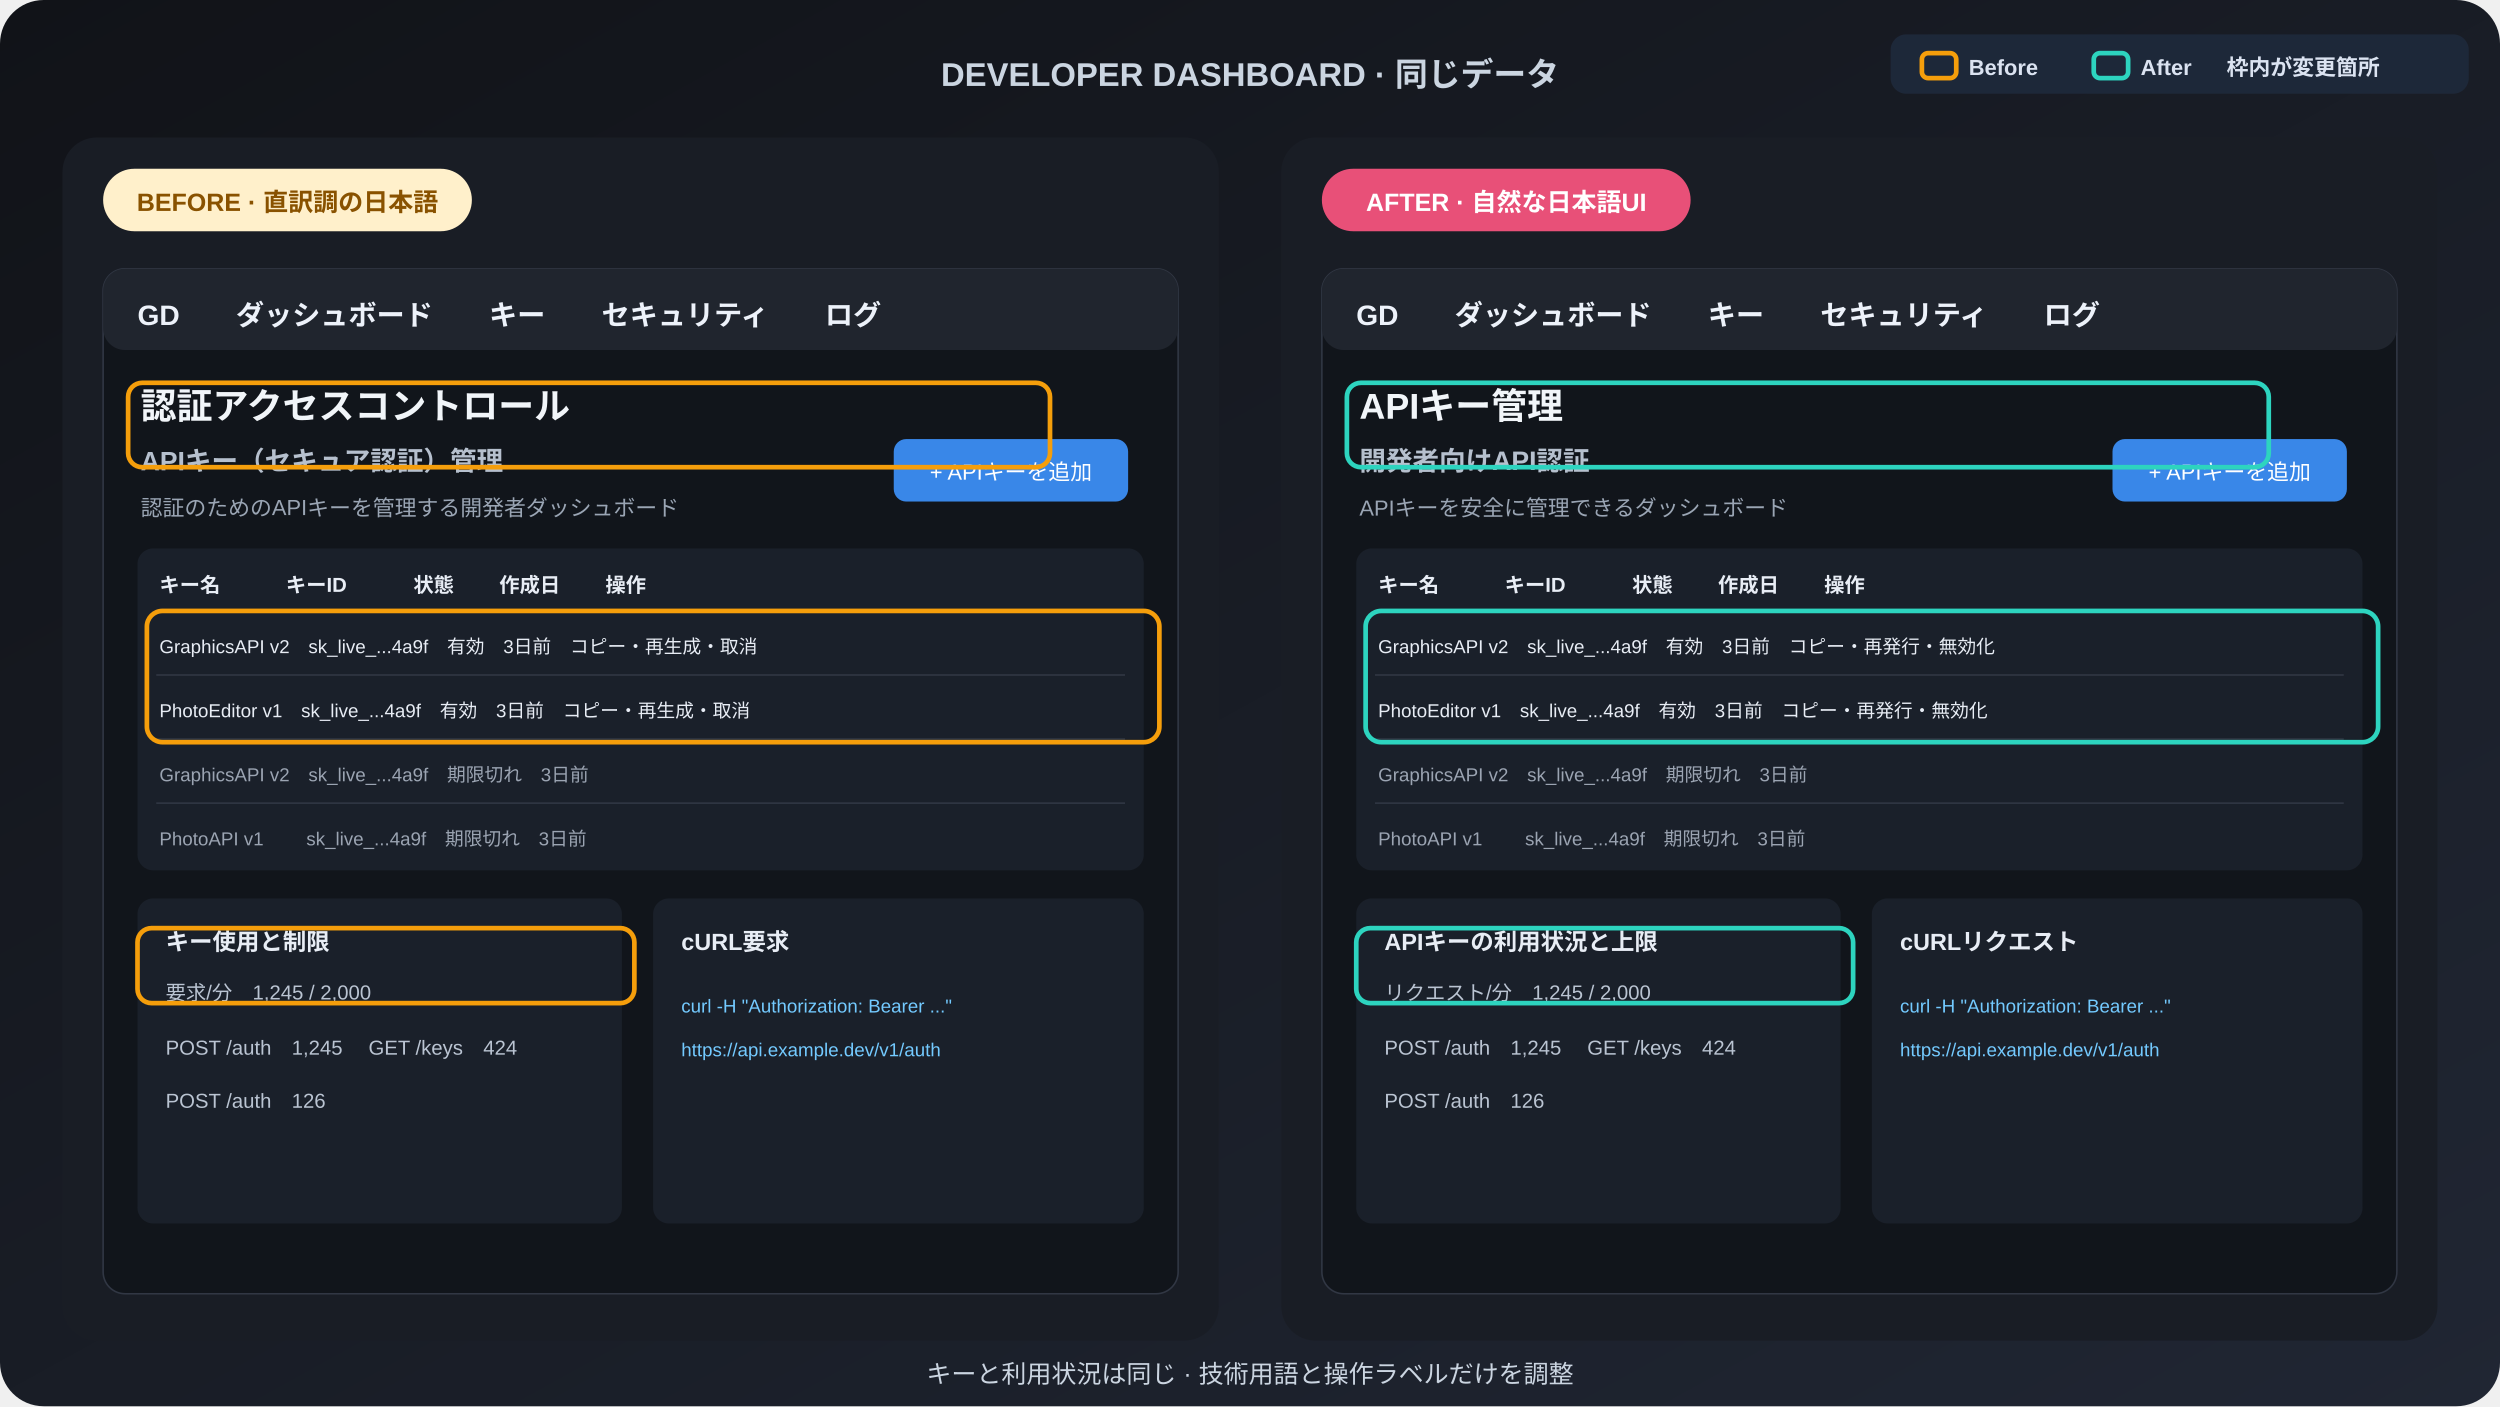
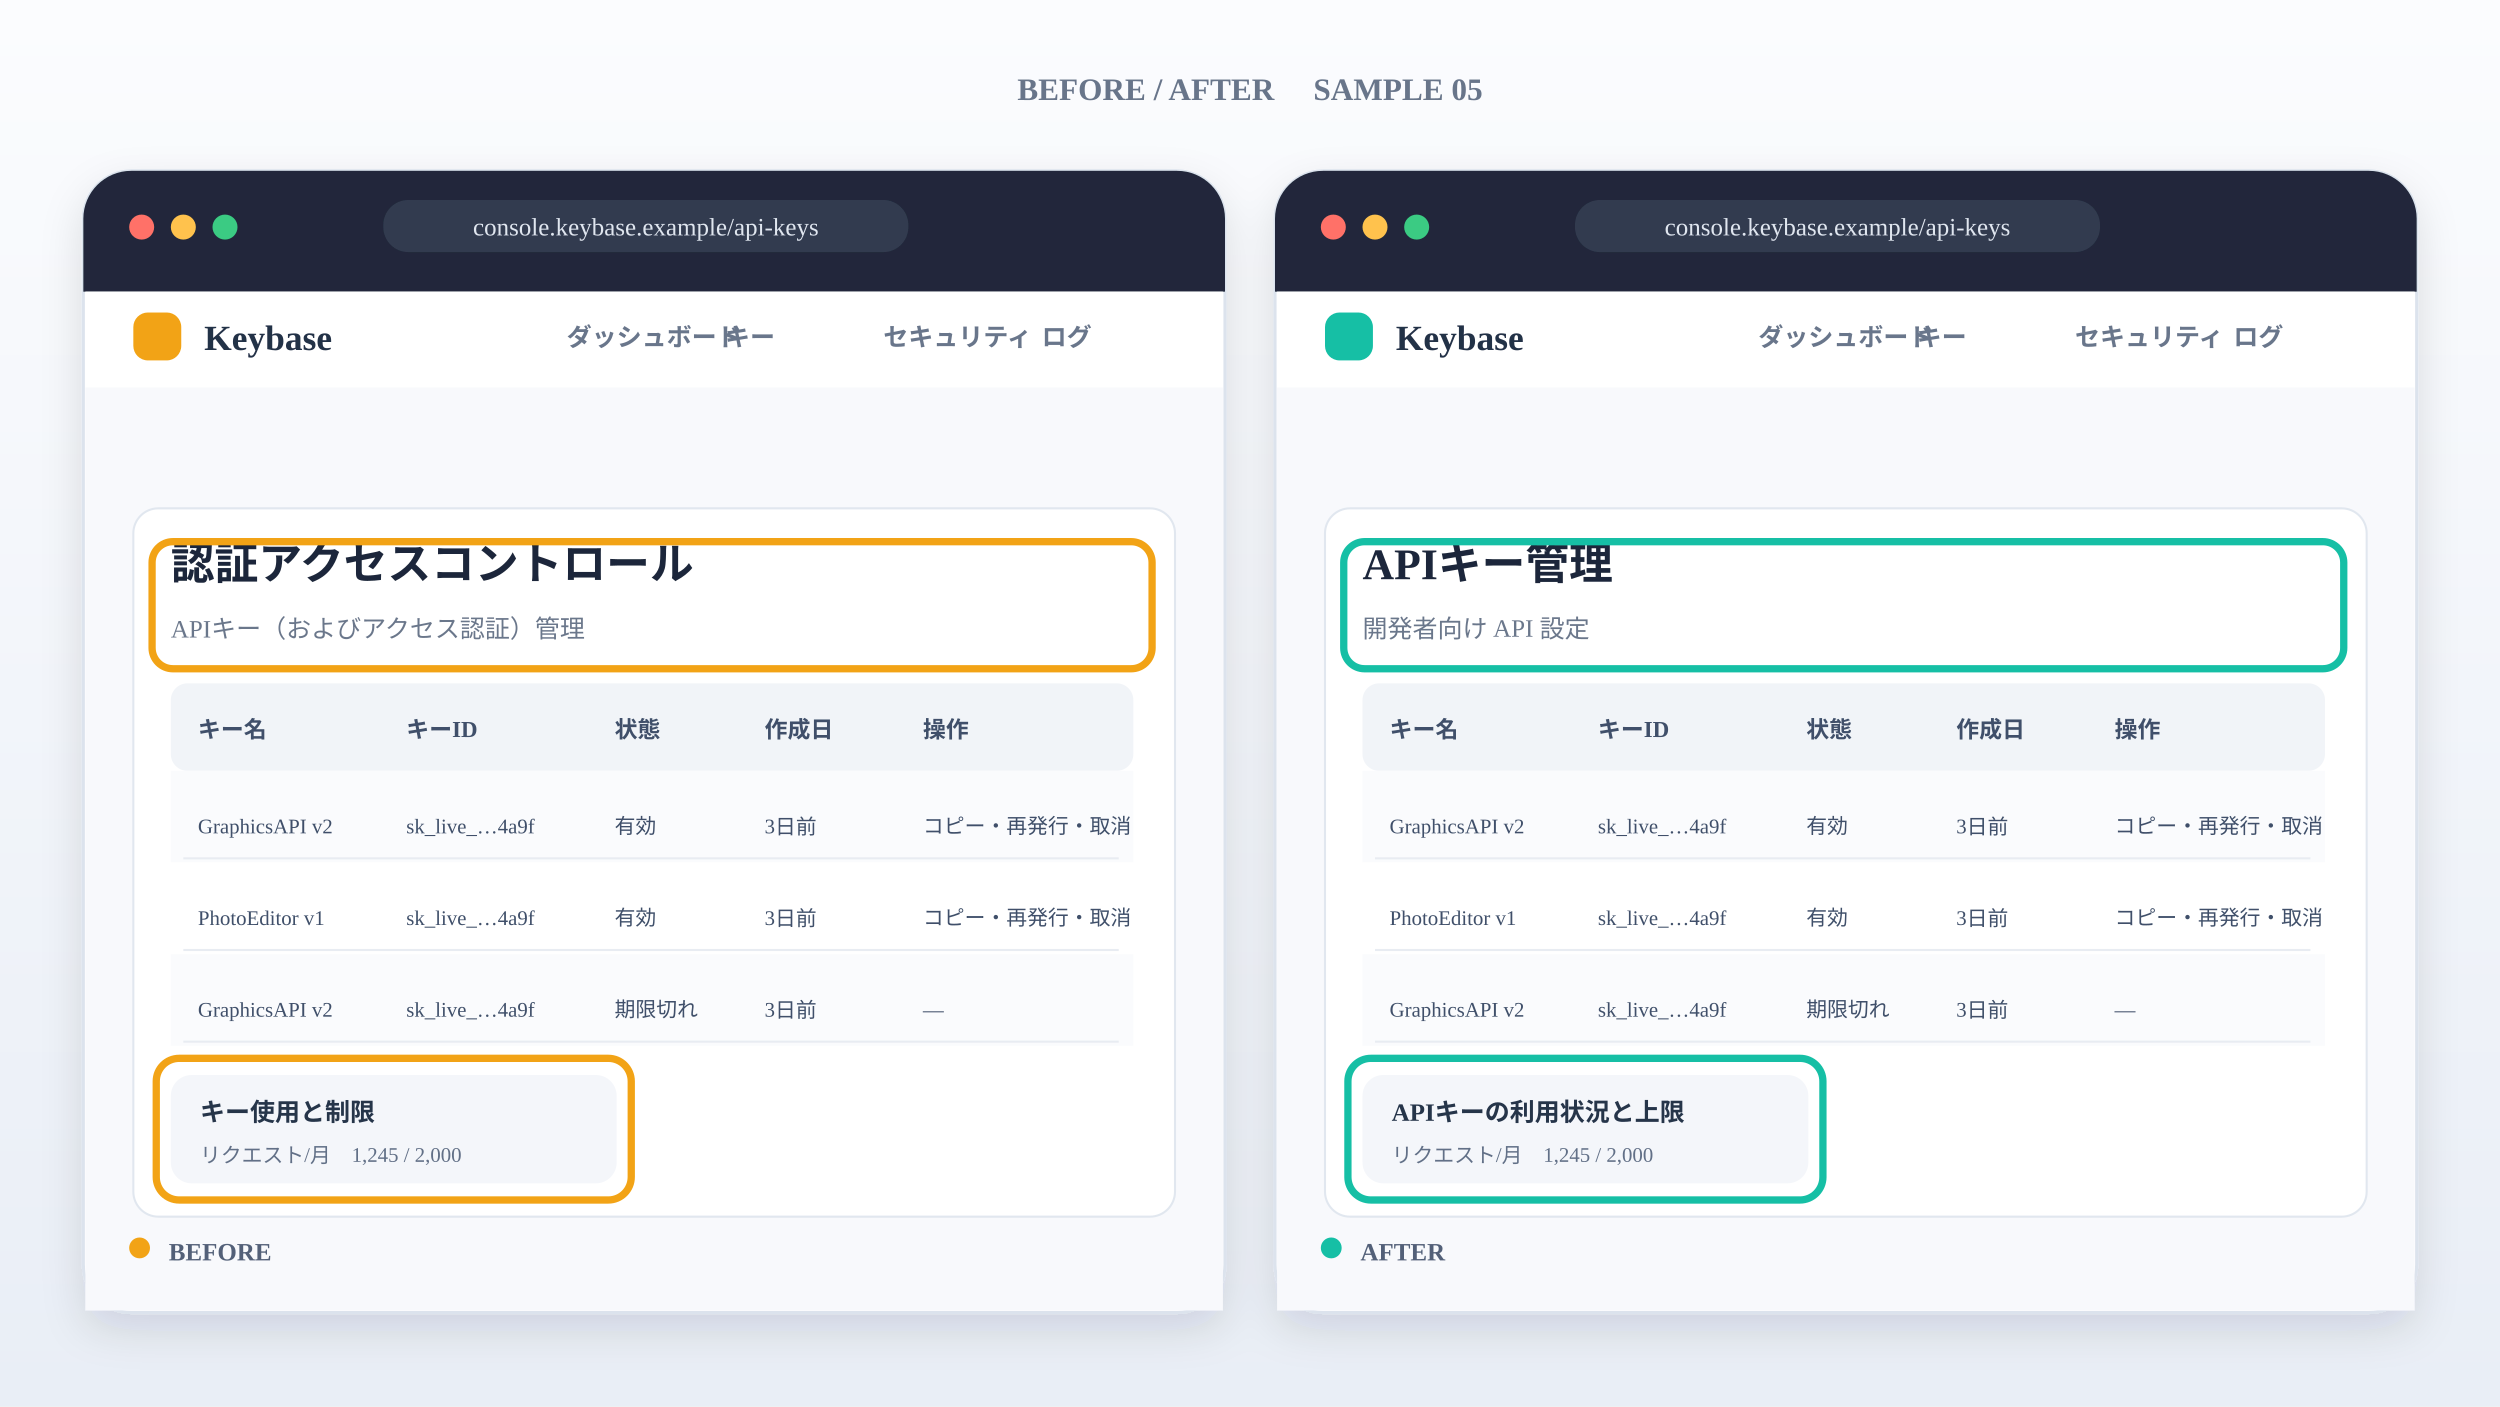
- <svg xmlns="http://www.w3.org/2000/svg" width="1600" height="900" viewBox="0 0 1600 900" role="img" aria-labelledby="t d">
+ <svg xmlns="http://www.w3.org/2000/svg" viewBox="0 0 1200 675" width="1200" height="675">
  <defs>
-     <linearGradient id="bg" x2="1" y2="1">
-       <stop stop-color="#111318" />
-       <stop offset="1" stop-color="#202633" />
+     <linearGradient id="bg" x2="0" y2="1">
+       <stop stop-color="#fbfcfe" />
+       <stop offset="1" stop-color="#e9eef6" />
    </linearGradient>
+     <filter id="shadow" x="-10%" y="-10%" width="120%" height="130%">
+       <feDropShadow dx="0" dy="8" stdDeviation="10" flood-color="#17243a" flood-opacity=".12" />
+     </filter>
  </defs>
-   <rect width="1600" height="900" rx="28" fill="url(#bg)" />
-   <text x="800" y="55" text-anchor="middle" fill="#cbd5e1" font-family="Arial,sans-serif" font-size="21" font-weight="700">DEVELOPER DASHBOARD · 同じデータ</text>
-   <g aria-label="変更箇所の凡例" font-family="Arial, sans-serif" font-size="14" font-weight="700">
-     <rect x="1210" y="22" width="370" height="38" rx="10" fill="#1e293b" fill-opacity=".94" />
-     <rect x="1230" y="34" width="22" height="16" rx="4" fill="none" stroke="#f59e0b" stroke-width="3" />
-     <text x="1260" y="48" fill="#dbe3f1">Before</text>
-     <rect x="1340" y="34" width="22" height="16" rx="4" fill="none" stroke="#2dd4bf" stroke-width="3" />
-     <text x="1370" y="48" fill="#dbe3f1">After</text>
-     <text x="1425" y="48" fill="#dbe3f1">枠内が変更箇所</text>
-   </g>
-   <g font-family="Arial,'Noto Sans JP',sans-serif">
-     <g transform="translate(40 88)">
-       <rect width="740" height="770" rx="22" fill="#191d25" />
-       <rect x="26" y="20" width="236" height="40" rx="20" fill="#fff0cb" />
-       <text x="144" y="47" text-anchor="middle" fill="#895200" font-size="16" font-weight="700">BEFORE · 直訳調の日本語</text>
-       <rect x="26" y="84" width="688" height="656" rx="14" fill="#11151b" stroke="#313744" />
-       <rect x="26" y="84" width="688" height="52" rx="14" fill="#20252e" />
-       <text x="48" y="120" fill="#edf2fa" font-size="18" font-weight="700">GD　　ダッシュボード　　キー　　セキュリティ　　ログ</text>
-       <text x="50" y="180" fill="#f1f5f9" font-size="23" font-weight="700">認証アクセスコントロール</text>
-       <text x="50" y="213" fill="#b6c0ce" font-size="17" font-weight="700">APIキー（セキュア認証）管理</text>
-       <text x="50" y="242" fill="#9aa5b4" font-size="14">認証のためのAPIキーを管理する開発者ダッシュボード</text>
-       <rect x="532" y="193" width="150" height="40" rx="8" fill="#3987e8" />
-       <text x="607" y="219" text-anchor="middle" fill="#fff" font-size="14">+ APIキーを追加</text>
-       <rect x="48" y="263" width="644" height="206" rx="10" fill="#1a202a" />
-       <text x="62" y="291" fill="#e8edf5" font-size="13" font-weight="700">キー名　　　 キーID　　　 状態　　 作成日　　 操作</text>
-       <path d="M60 303H680M60 344H680M60 385H680M60 426H680" stroke="#303744" />
-       <text x="62" y="330" fill="#e8edf5" font-size="12">GraphicsAPI v2　sk_live_...4a9f　有効　3日前　コピー・再生成・取消</text>
-       <text x="62" y="371" fill="#e8edf5" font-size="12">PhotoEditor v1　sk_live_...4a9f　有効　3日前　コピー・再生成・取消</text>
-       <text x="62" y="412" fill="#9ba4b2" font-size="12">GraphicsAPI v2　sk_live_...4a9f　期限切れ　3日前</text>
-       <text x="62" y="453" fill="#9ba4b2" font-size="12">PhotoAPI v1　　 sk_live_...4a9f　期限切れ　3日前</text>
-       <rect x="48" y="487" width="310" height="208" rx="10" fill="#1a202a" />
-       <text x="66" y="520" fill="#e8edf5" font-size="15" font-weight="700">キー使用と制限</text>
-       <text x="66" y="552" fill="#bac4d2" font-size="13">要求/分　1,245 / 2,000</text>
-       <text x="66" y="587" fill="#bac4d2" font-size="13">POST /auth　1,245　 GET /keys　424</text>
-       <text x="66" y="621" fill="#bac4d2" font-size="13">POST /auth　126</text>
-       <rect x="378" y="487" width="314" height="208" rx="10" fill="#1a202a" />
-       <text x="396" y="520" fill="#e8edf5" font-size="15" font-weight="700">cURL要求</text>
-       <text x="396" y="560" fill="#73caff" font-size="12">curl -H "Authorization: Bearer ..."</text>
-       <text x="396" y="588" fill="#73caff" font-size="12">https://api.example.dev/v1/auth</text>
+   <rect width="1200" height="675" fill="url(#bg)" />
+   <text x="600" y="48" font-size="15" font-weight="750" text-anchor="middle" fill="#68758a">BEFORE / AFTER　 SAMPLE 05</text>
+   <g filter="url(#shadow)">
+     <g>
+       <rect x="40" y="82" width="548" height="548" rx="23" fill="#fff" stroke="#dce3ed" stroke-width="1.5" />
+       <path d="M63 82h502a23 23 0 0 1 23 23v35H40V105a23 23 0 0 1 23-23z" fill="#20283a" />
+       <circle cx="68" cy="109" r="6" fill="#ff7167" />
+       <circle cx="88" cy="109" r="6" fill="#ffc24d" />
+       <circle cx="108" cy="109" r="6" fill="#3acb83" />
+       <rect x="184" y="96" width="252" height="25" rx="12" fill="#323b50" />
+       <text x="310" y="113" font-size="12" font-weight="500" text-anchor="middle" fill="#e0e6ef">console.keybase.example/api-keys</text>
+       <rect x="41" y="140" width="546" height="46" fill="#fff" />
+       <rect x="64" y="150" width="23" height="23" rx="7" fill="#F2A313" stroke="none" stroke-width="1" />
+       <text x="98" y="168" font-size="17" font-weight="750" text-anchor="start" fill="#243047">Keybase</text>
+       <text x="272" y="166" font-size="12" font-weight="550" text-anchor="start" fill="#69768b">ダッシュボード</text>
+       <text x="348" y="166" font-size="12" font-weight="550" text-anchor="start" fill="#69768b">キー</text>
+       <text x="424" y="166" font-size="12" font-weight="550" text-anchor="start" fill="#69768b">セキュリティ</text>
+       <text x="500" y="166" font-size="12" font-weight="550" text-anchor="start" fill="#69768b">ログ</text>
+       <rect x="41" y="186" width="546" height="443" fill="#f8f9fc" />
+       <rect x="64" y="244" width="500" height="340" rx="12" fill="#fff" stroke="#e1e7ef" stroke-width="1" />
+       <text x="82" y="278" font-size="21" font-weight="750" text-anchor="start" fill="#1d273a">認証アクセスコントロール</text>
+       <text x="82" y="306" font-size="12" font-weight="500" text-anchor="start" fill="#6b778b">APIキー（およびアクセス認証）管理</text>
+       <rect x="82" y="328" width="462" height="42" rx="8" fill="#f1f4f8" stroke="none" stroke-width="1" />
+       <text x="95" y="354" font-size="11" font-weight="700" text-anchor="start" fill="#40506a">キー名</text>
+       <text x="195" y="354" font-size="11" font-weight="700" text-anchor="start" fill="#40506a">キーID</text>
+       <text x="295" y="354" font-size="11" font-weight="700" text-anchor="start" fill="#40506a">状態</text>
+       <text x="367" y="354" font-size="11" font-weight="700" text-anchor="start" fill="#40506a">作成日</text>
+       <text x="443" y="354" font-size="11" font-weight="700" text-anchor="start" fill="#40506a">操作</text>
+       <rect x="82" y="370" width="462" height="44" rx="0" fill="#fafbfd" stroke="none" stroke-width="1" />
+       <text x="95" y="400" font-size="10" font-weight="500" text-anchor="start" fill="#40506a">GraphicsAPI v2</text>
+       <text x="195" y="400" font-size="10" font-weight="500" text-anchor="start" fill="#40506a">sk_live_…4a9f</text>
+       <text x="295" y="400" font-size="10" font-weight="500" text-anchor="start" fill="#40506a">有効</text>
+       <text x="367" y="400" font-size="10" font-weight="500" text-anchor="start" fill="#40506a">3日前</text>
+       <text x="443" y="400" font-size="10" font-weight="500" text-anchor="start" fill="#40506a">コピー・再発行・取消</text>
+       <line x1="88" y1="412" x2="537" y2="412" stroke="#e8ecf2" />
+       <rect x="82" y="414" width="462" height="44" rx="0" fill="#fff" stroke="none" stroke-width="1" />
+       <text x="95" y="444" font-size="10" font-weight="500" text-anchor="start" fill="#40506a">PhotoEditor v1</text>
+       <text x="195" y="444" font-size="10" font-weight="500" text-anchor="start" fill="#40506a">sk_live_…4a9f</text>
+       <text x="295" y="444" font-size="10" font-weight="500" text-anchor="start" fill="#40506a">有効</text>
+       <text x="367" y="444" font-size="10" font-weight="500" text-anchor="start" fill="#40506a">3日前</text>
+       <text x="443" y="444" font-size="10" font-weight="500" text-anchor="start" fill="#40506a">コピー・再発行・取消</text>
+       <line x1="88" y1="456" x2="537" y2="456" stroke="#e8ecf2" />
+       <rect x="82" y="458" width="462" height="44" rx="0" fill="#fafbfd" stroke="none" stroke-width="1" />
+       <text x="95" y="488" font-size="10" font-weight="500" text-anchor="start" fill="#40506a">GraphicsAPI v2</text>
+       <text x="195" y="488" font-size="10" font-weight="500" text-anchor="start" fill="#40506a">sk_live_…4a9f</text>
+       <text x="295" y="488" font-size="10" font-weight="500" text-anchor="start" fill="#40506a">期限切れ</text>
+       <text x="367" y="488" font-size="10" font-weight="500" text-anchor="start" fill="#40506a">3日前</text>
+       <text x="443" y="488" font-size="10" font-weight="500" text-anchor="start" fill="#40506a">—</text>
+       <line x1="88" y1="500" x2="537" y2="500" stroke="#e8ecf2" />
+       <rect x="82" y="516" width="214" height="52" rx="10" fill="#f4f6fa" stroke="none" stroke-width="1" />
+       <text x="96" y="538" font-size="12" font-weight="700" text-anchor="start" fill="#25344a">キー使用と制限</text>
+       <text x="96" y="558" font-size="10" font-weight="500" text-anchor="start" fill="#627087">リクエスト/月　1,245 / 2,000</text>
+       <rect x="73" y="260" width="480" height="61" rx="10" fill="none" stroke="#F2A313" stroke-width="3.5" />
+       <rect x="75" y="508" width="228" height="68" rx="11" fill="none" stroke="#F2A313" stroke-width="3.5" />
+       <rect x="62" y="594" width="10" height="10" rx="5" fill="#F2A313" />
+       <text x="81" y="605" font-size="12" font-weight="750" text-anchor="start" fill="#526078">BEFORE</text>
    </g>
-     <g transform="translate(820 88)">
-       <rect width="740" height="770" rx="22" fill="#191d25" />
-       <rect x="26" y="20" width="236" height="40" rx="20" fill="#e85078" />
-       <text x="144" y="47" text-anchor="middle" fill="#fff" font-size="16" font-weight="700">AFTER · 自然な日本語UI</text>
-       <rect x="26" y="84" width="688" height="656" rx="14" fill="#11151b" stroke="#313744" />
-       <rect x="26" y="84" width="688" height="52" rx="14" fill="#20252e" />
-       <text x="48" y="120" fill="#edf2fa" font-size="18" font-weight="700">GD　　ダッシュボード　　キー　　セキュリティ　　ログ</text>
-       <text x="50" y="180" fill="#f1f5f9" font-size="23" font-weight="700">APIキー管理</text>
-       <text x="50" y="213" fill="#b6c0ce" font-size="17" font-weight="700">開発者向けAPI認証</text>
-       <text x="50" y="242" fill="#9aa5b4" font-size="14">APIキーを安全に管理できるダッシュボード</text>
-       <rect x="532" y="193" width="150" height="40" rx="8" fill="#3987e8" />
-       <text x="607" y="219" text-anchor="middle" fill="#fff" font-size="14">+ APIキーを追加</text>
-       <rect x="48" y="263" width="644" height="206" rx="10" fill="#1a202a" />
-       <text x="62" y="291" fill="#e8edf5" font-size="13" font-weight="700">キー名　　　 キーID　　　 状態　　 作成日　　 操作</text>
-       <path d="M60 303H680M60 344H680M60 385H680M60 426H680" stroke="#303744" />
-       <text x="62" y="330" fill="#e8edf5" font-size="12">GraphicsAPI v2　sk_live_...4a9f　有効　3日前　コピー・再発行・無効化</text>
-       <text x="62" y="371" fill="#e8edf5" font-size="12">PhotoEditor v1　sk_live_...4a9f　有効　3日前　コピー・再発行・無効化</text>
-       <text x="62" y="412" fill="#9ba4b2" font-size="12">GraphicsAPI v2　sk_live_...4a9f　期限切れ　3日前</text>
-       <text x="62" y="453" fill="#9ba4b2" font-size="12">PhotoAPI v1　　 sk_live_...4a9f　期限切れ　3日前</text>
-       <rect x="48" y="487" width="310" height="208" rx="10" fill="#1a202a" />
-       <text x="66" y="520" fill="#e8edf5" font-size="15" font-weight="700">APIキーの利用状況と上限</text>
-       <text x="66" y="552" fill="#bac4d2" font-size="13">リクエスト/分　1,245 / 2,000</text>
-       <text x="66" y="587" fill="#bac4d2" font-size="13">POST /auth　1,245　 GET /keys　424</text>
-       <text x="66" y="621" fill="#bac4d2" font-size="13">POST /auth　126</text>
-       <rect x="378" y="487" width="314" height="208" rx="10" fill="#1a202a" />
-       <text x="396" y="520" fill="#e8edf5" font-size="15" font-weight="700">cURLリクエスト</text>
-       <text x="396" y="560" fill="#73caff" font-size="12">curl -H "Authorization: Bearer ..."</text>
-       <text x="396" y="588" fill="#73caff" font-size="12">https://api.example.dev/v1/auth</text>
+     <g>
+       <rect x="612" y="82" width="548" height="548" rx="23" fill="#fff" stroke="#dce3ed" stroke-width="1.5" />
+       <path d="M635 82h502a23 23 0 0 1 23 23v35H612V105a23 23 0 0 1 23-23z" fill="#20283a" />
+       <circle cx="640" cy="109" r="6" fill="#ff7167" />
+       <circle cx="660" cy="109" r="6" fill="#ffc24d" />
+       <circle cx="680" cy="109" r="6" fill="#3acb83" />
+       <rect x="756" y="96" width="252" height="25" rx="12" fill="#323b50" />
+       <text x="882" y="113" font-size="12" font-weight="500" text-anchor="middle" fill="#e0e6ef">console.keybase.example/api-keys</text>
+       <rect x="613" y="140" width="546" height="46" fill="#fff" />
+       <rect x="636" y="150" width="23" height="23" rx="7" fill="#13BFA5" stroke="none" stroke-width="1" />
+       <text x="670" y="168" font-size="17" font-weight="750" text-anchor="start" fill="#243047">Keybase</text>
+       <text x="844" y="166" font-size="12" font-weight="550" text-anchor="start" fill="#69768b">ダッシュボード</text>
+       <text x="920" y="166" font-size="12" font-weight="550" text-anchor="start" fill="#69768b">キー</text>
+       <text x="996" y="166" font-size="12" font-weight="550" text-anchor="start" fill="#69768b">セキュリティ</text>
+       <text x="1072" y="166" font-size="12" font-weight="550" text-anchor="start" fill="#69768b">ログ</text>
+       <rect x="613" y="186" width="546" height="443" fill="#f8f9fc" />
+       <rect x="636" y="244" width="500" height="340" rx="12" fill="#fff" stroke="#e1e7ef" stroke-width="1" />
+       <text x="654" y="278" font-size="21" font-weight="750" text-anchor="start" fill="#1d273a">APIキー管理</text>
+       <text x="654" y="306" font-size="12" font-weight="500" text-anchor="start" fill="#6b778b">開発者向け API 設定</text>
+       <rect x="654" y="328" width="462" height="42" rx="8" fill="#f1f4f8" stroke="none" stroke-width="1" />
+       <text x="667" y="354" font-size="11" font-weight="700" text-anchor="start" fill="#40506a">キー名</text>
+       <text x="767" y="354" font-size="11" font-weight="700" text-anchor="start" fill="#40506a">キーID</text>
+       <text x="867" y="354" font-size="11" font-weight="700" text-anchor="start" fill="#40506a">状態</text>
+       <text x="939" y="354" font-size="11" font-weight="700" text-anchor="start" fill="#40506a">作成日</text>
+       <text x="1015" y="354" font-size="11" font-weight="700" text-anchor="start" fill="#40506a">操作</text>
+       <rect x="654" y="370" width="462" height="44" rx="0" fill="#fafbfd" stroke="none" stroke-width="1" />
+       <text x="667" y="400" font-size="10" font-weight="500" text-anchor="start" fill="#40506a">GraphicsAPI v2</text>
+       <text x="767" y="400" font-size="10" font-weight="500" text-anchor="start" fill="#40506a">sk_live_…4a9f</text>
+       <text x="867" y="400" font-size="10" font-weight="500" text-anchor="start" fill="#40506a">有効</text>
+       <text x="939" y="400" font-size="10" font-weight="500" text-anchor="start" fill="#40506a">3日前</text>
+       <text x="1015" y="400" font-size="10" font-weight="500" text-anchor="start" fill="#40506a">コピー・再発行・取消</text>
+       <line x1="660" y1="412" x2="1109" y2="412" stroke="#e8ecf2" />
+       <rect x="654" y="414" width="462" height="44" rx="0" fill="#fff" stroke="none" stroke-width="1" />
+       <text x="667" y="444" font-size="10" font-weight="500" text-anchor="start" fill="#40506a">PhotoEditor v1</text>
+       <text x="767" y="444" font-size="10" font-weight="500" text-anchor="start" fill="#40506a">sk_live_…4a9f</text>
+       <text x="867" y="444" font-size="10" font-weight="500" text-anchor="start" fill="#40506a">有効</text>
+       <text x="939" y="444" font-size="10" font-weight="500" text-anchor="start" fill="#40506a">3日前</text>
+       <text x="1015" y="444" font-size="10" font-weight="500" text-anchor="start" fill="#40506a">コピー・再発行・取消</text>
+       <line x1="660" y1="456" x2="1109" y2="456" stroke="#e8ecf2" />
+       <rect x="654" y="458" width="462" height="44" rx="0" fill="#fafbfd" stroke="none" stroke-width="1" />
+       <text x="667" y="488" font-size="10" font-weight="500" text-anchor="start" fill="#40506a">GraphicsAPI v2</text>
+       <text x="767" y="488" font-size="10" font-weight="500" text-anchor="start" fill="#40506a">sk_live_…4a9f</text>
+       <text x="867" y="488" font-size="10" font-weight="500" text-anchor="start" fill="#40506a">期限切れ</text>
+       <text x="939" y="488" font-size="10" font-weight="500" text-anchor="start" fill="#40506a">3日前</text>
+       <text x="1015" y="488" font-size="10" font-weight="500" text-anchor="start" fill="#40506a">—</text>
+       <line x1="660" y1="500" x2="1109" y2="500" stroke="#e8ecf2" />
+       <rect x="654" y="516" width="214" height="52" rx="10" fill="#f4f6fa" stroke="none" stroke-width="1" />
+       <text x="668" y="538" font-size="12" font-weight="700" text-anchor="start" fill="#25344a">APIキーの利用状況と上限</text>
+       <text x="668" y="558" font-size="10" font-weight="500" text-anchor="start" fill="#627087">リクエスト/月　1,245 / 2,000</text>
+       <rect x="645" y="260" width="480" height="61" rx="10" fill="none" stroke="#13BFA5" stroke-width="3.5" />
+       <rect x="647" y="508" width="228" height="68" rx="11" fill="none" stroke="#13BFA5" stroke-width="3.5" />
+       <rect x="634" y="594" width="10" height="10" rx="5" fill="#13BFA5" />
+       <text x="653" y="605" font-size="12" font-weight="750" text-anchor="start" fill="#526078">AFTER</text>
    </g>
  </g>
-   <g aria-label="変更箇所">
-     <rect x="82" y="245" width="590" height="54" rx="9" fill="none" stroke="#f59e0b" stroke-width="3" />
-     <rect x="862" y="245" width="590" height="54" rx="9" fill="none" stroke="#2dd4bf" stroke-width="3" />
-     <rect x="94" y="391" width="648" height="84" rx="10" fill="none" stroke="#f59e0b" stroke-width="3" />
-     <rect x="874" y="391" width="648" height="84" rx="10" fill="none" stroke="#2dd4bf" stroke-width="3" />
-     <rect x="88" y="594" width="318" height="48" rx="9" fill="none" stroke="#f59e0b" stroke-width="3" />
-     <rect x="868" y="594" width="318" height="48" rx="9" fill="none" stroke="#2dd4bf" stroke-width="3" />
-   </g>
-   <text x="800" y="885" text-anchor="middle" fill="#cbd5e1" font-family="Arial,'Noto Sans JP',sans-serif" font-size="16">キーと利用状況は同じ · 技術用語と操作ラベルだけを調整</text>
</svg>
